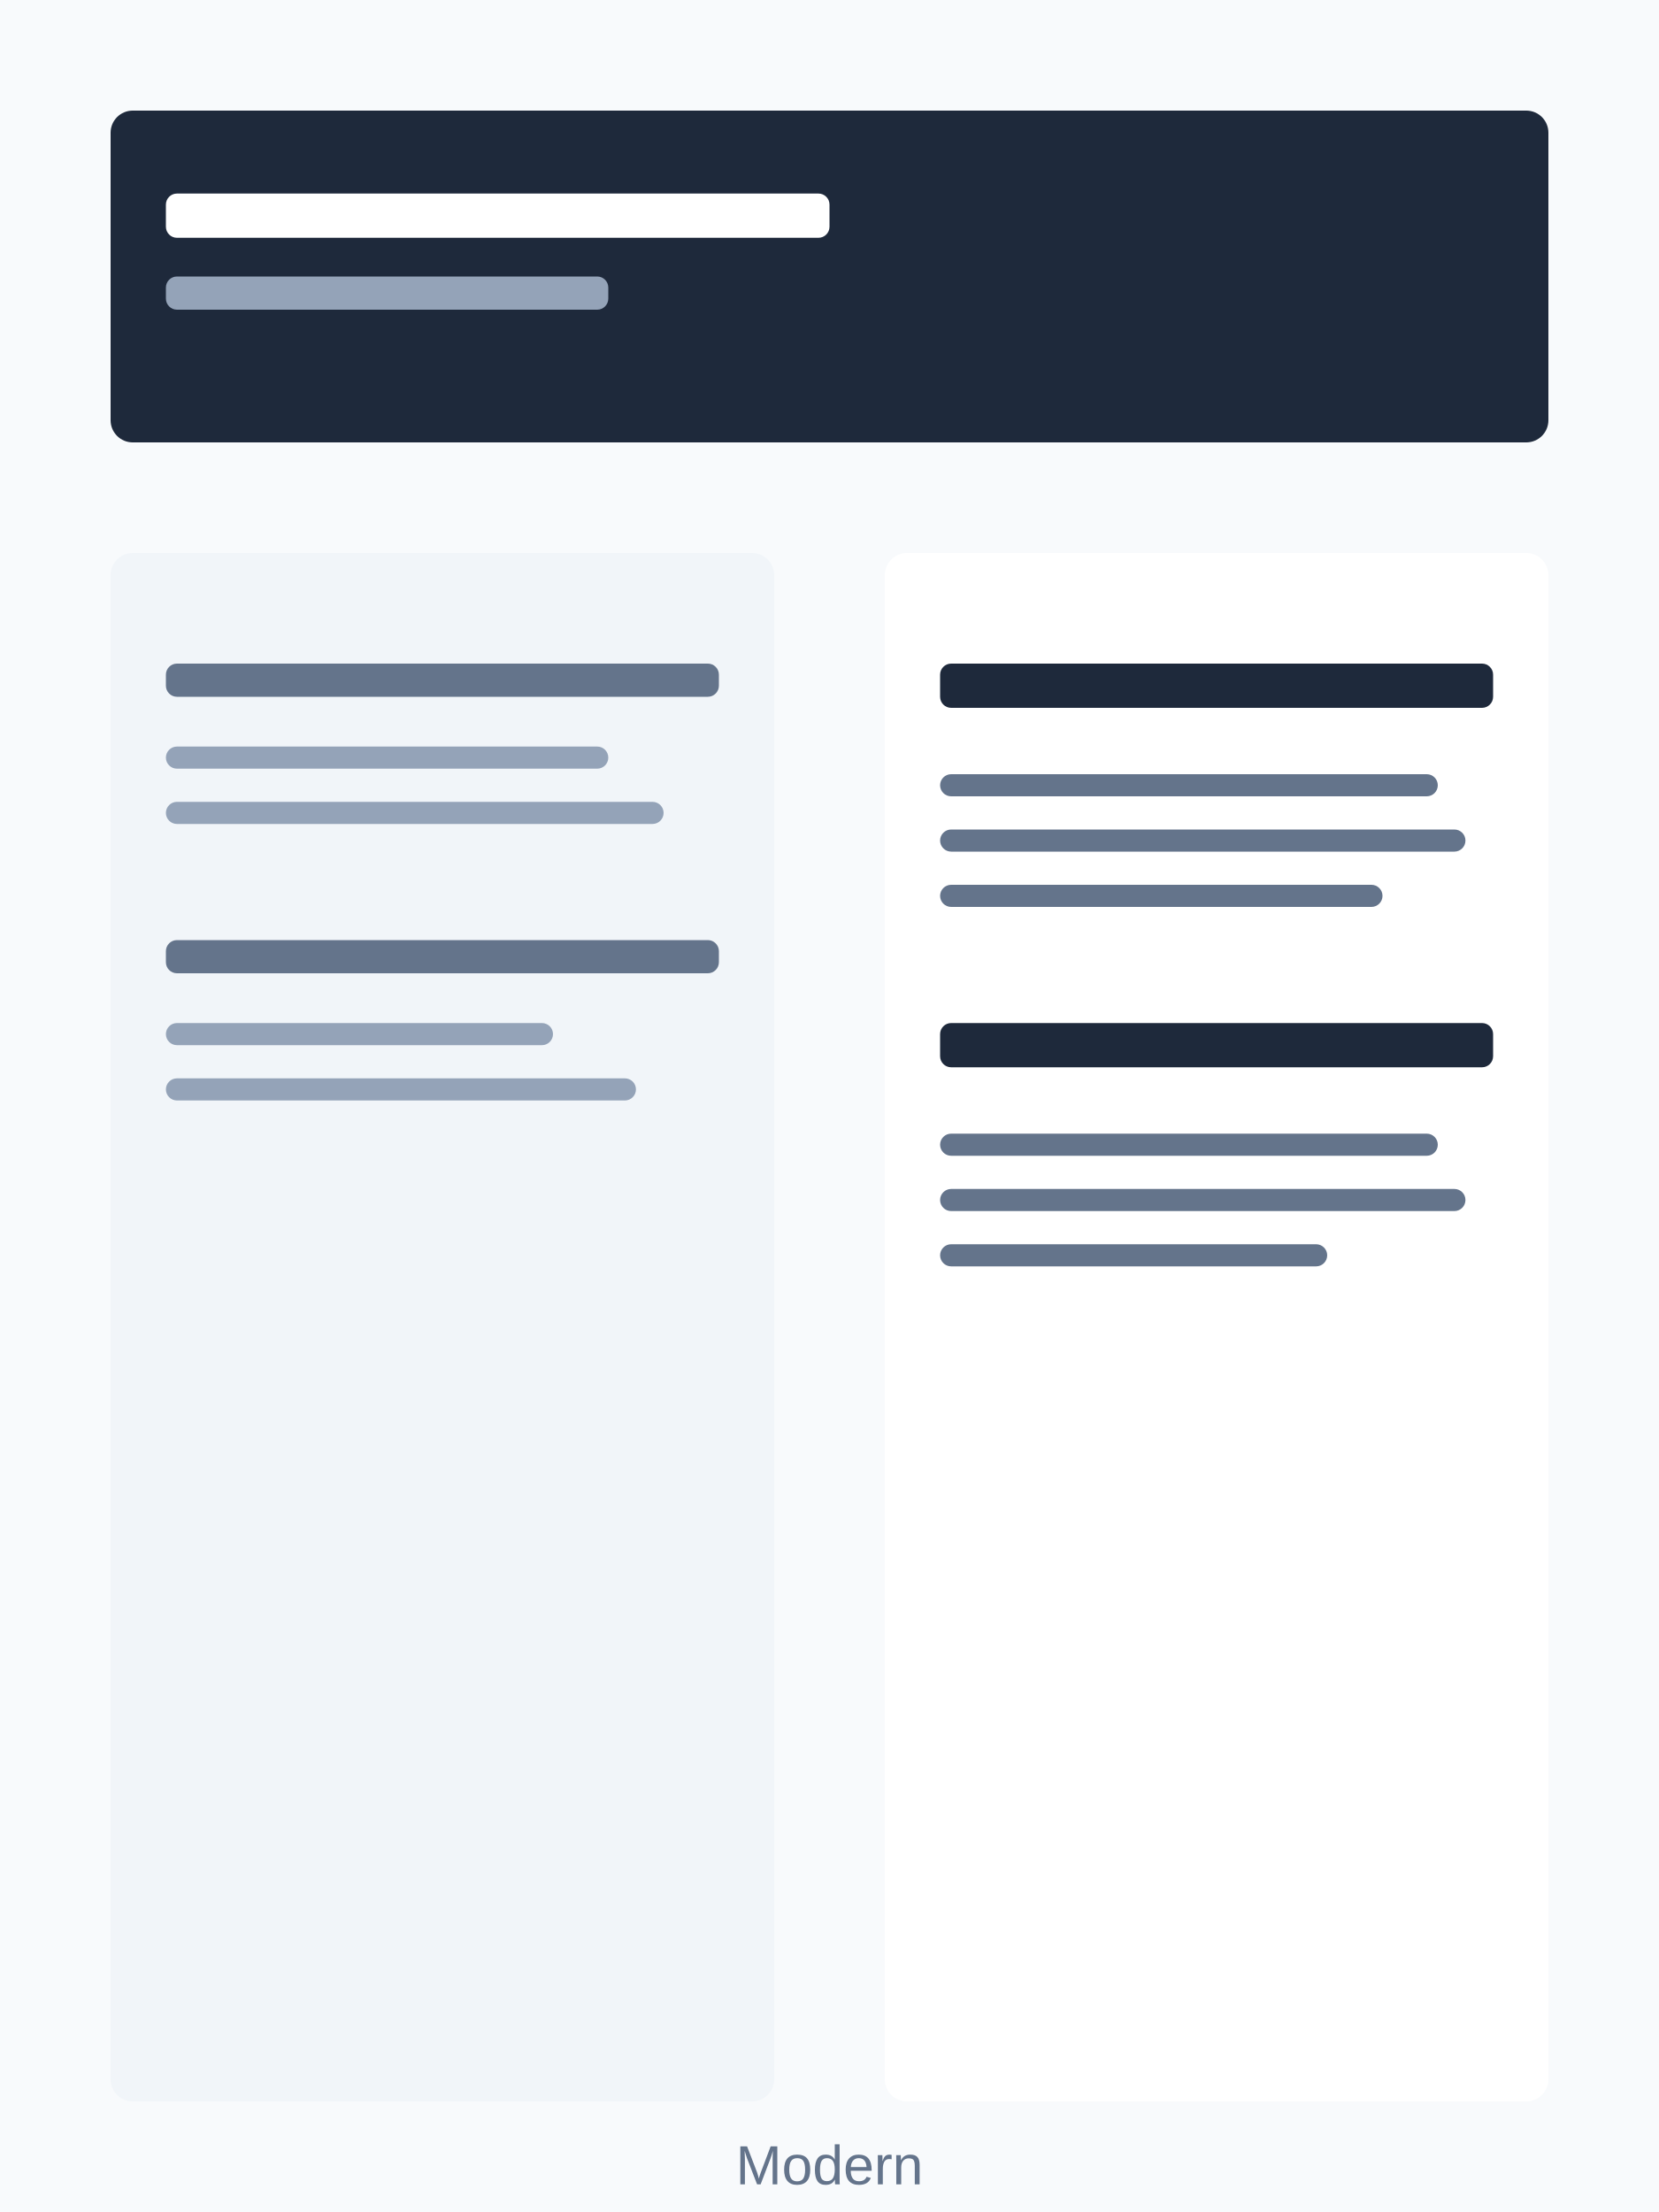
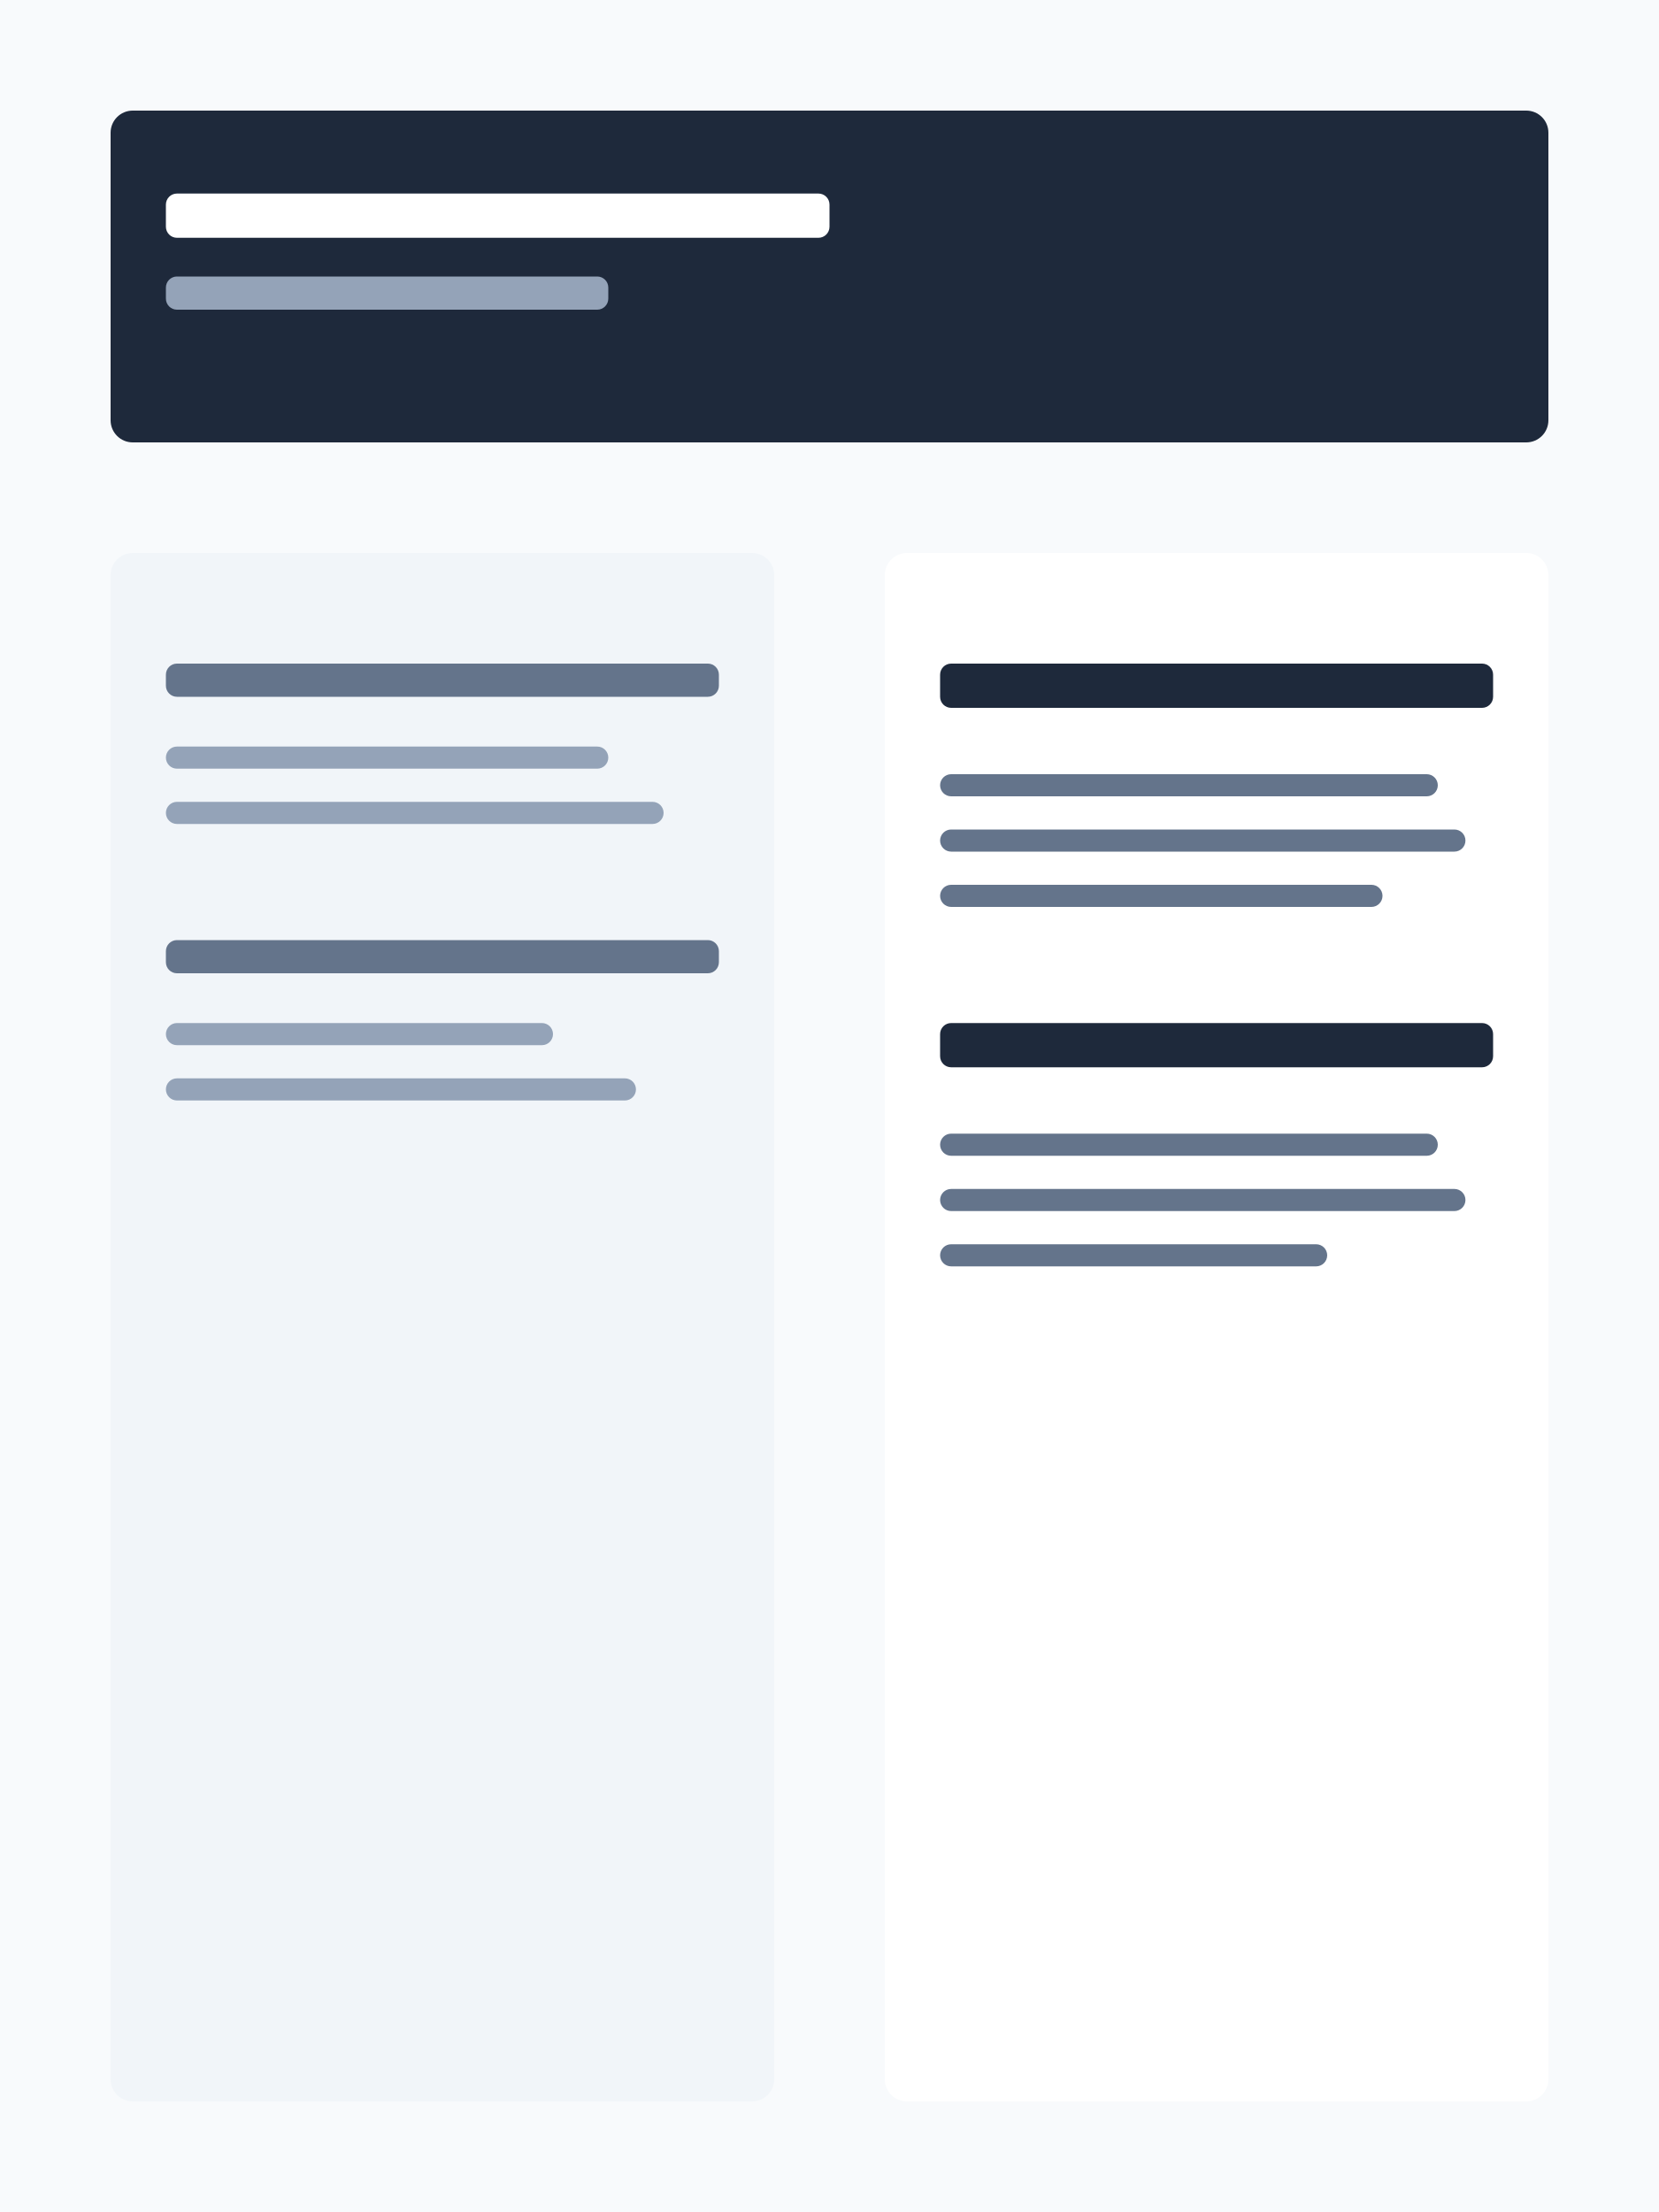
<svg xmlns="http://www.w3.org/2000/svg" width="300" height="400" viewBox="0 0 300 400">
  <rect width="300" height="400" fill="#f8fafc" />
  <rect x="20" y="20" width="260" height="60" fill="#1e293b" rx="4" />
  <rect x="30" y="35" width="120" height="8" fill="white" rx="2" />
  <rect x="30" y="50" width="80" height="6" fill="#94a3b8" rx="2" />
  <rect x="20" y="100" width="120" height="280" fill="#f1f5f9" rx="4" />
  <rect x="30" y="120" width="100" height="6" fill="#64748b" rx="2" />
  <rect x="30" y="135" width="80" height="4" fill="#94a3b8" rx="2" />
  <rect x="30" y="145" width="90" height="4" fill="#94a3b8" rx="2" />
  <rect x="30" y="170" width="100" height="6" fill="#64748b" rx="2" />
  <rect x="30" y="185" width="70" height="4" fill="#94a3b8" rx="2" />
  <rect x="30" y="195" width="85" height="4" fill="#94a3b8" rx="2" />
  <rect x="160" y="100" width="120" height="280" fill="white" rx="4" />
  <rect x="170" y="120" width="100" height="8" fill="#1e293b" rx="2" />
  <rect x="170" y="140" width="90" height="4" fill="#64748b" rx="2" />
  <rect x="170" y="150" width="95" height="4" fill="#64748b" rx="2" />
  <rect x="170" y="160" width="80" height="4" fill="#64748b" rx="2" />
  <rect x="170" y="185" width="100" height="8" fill="#1e293b" rx="2" />
  <rect x="170" y="205" width="90" height="4" fill="#64748b" rx="2" />
  <rect x="170" y="215" width="95" height="4" fill="#64748b" rx="2" />
  <rect x="170" y="225" width="70" height="4" fill="#64748b" rx="2" />
-   <text x="150" y="395" text-anchor="middle" font-family="Arial, sans-serif" font-size="10" fill="#64748b">Modern</text>
</svg>
